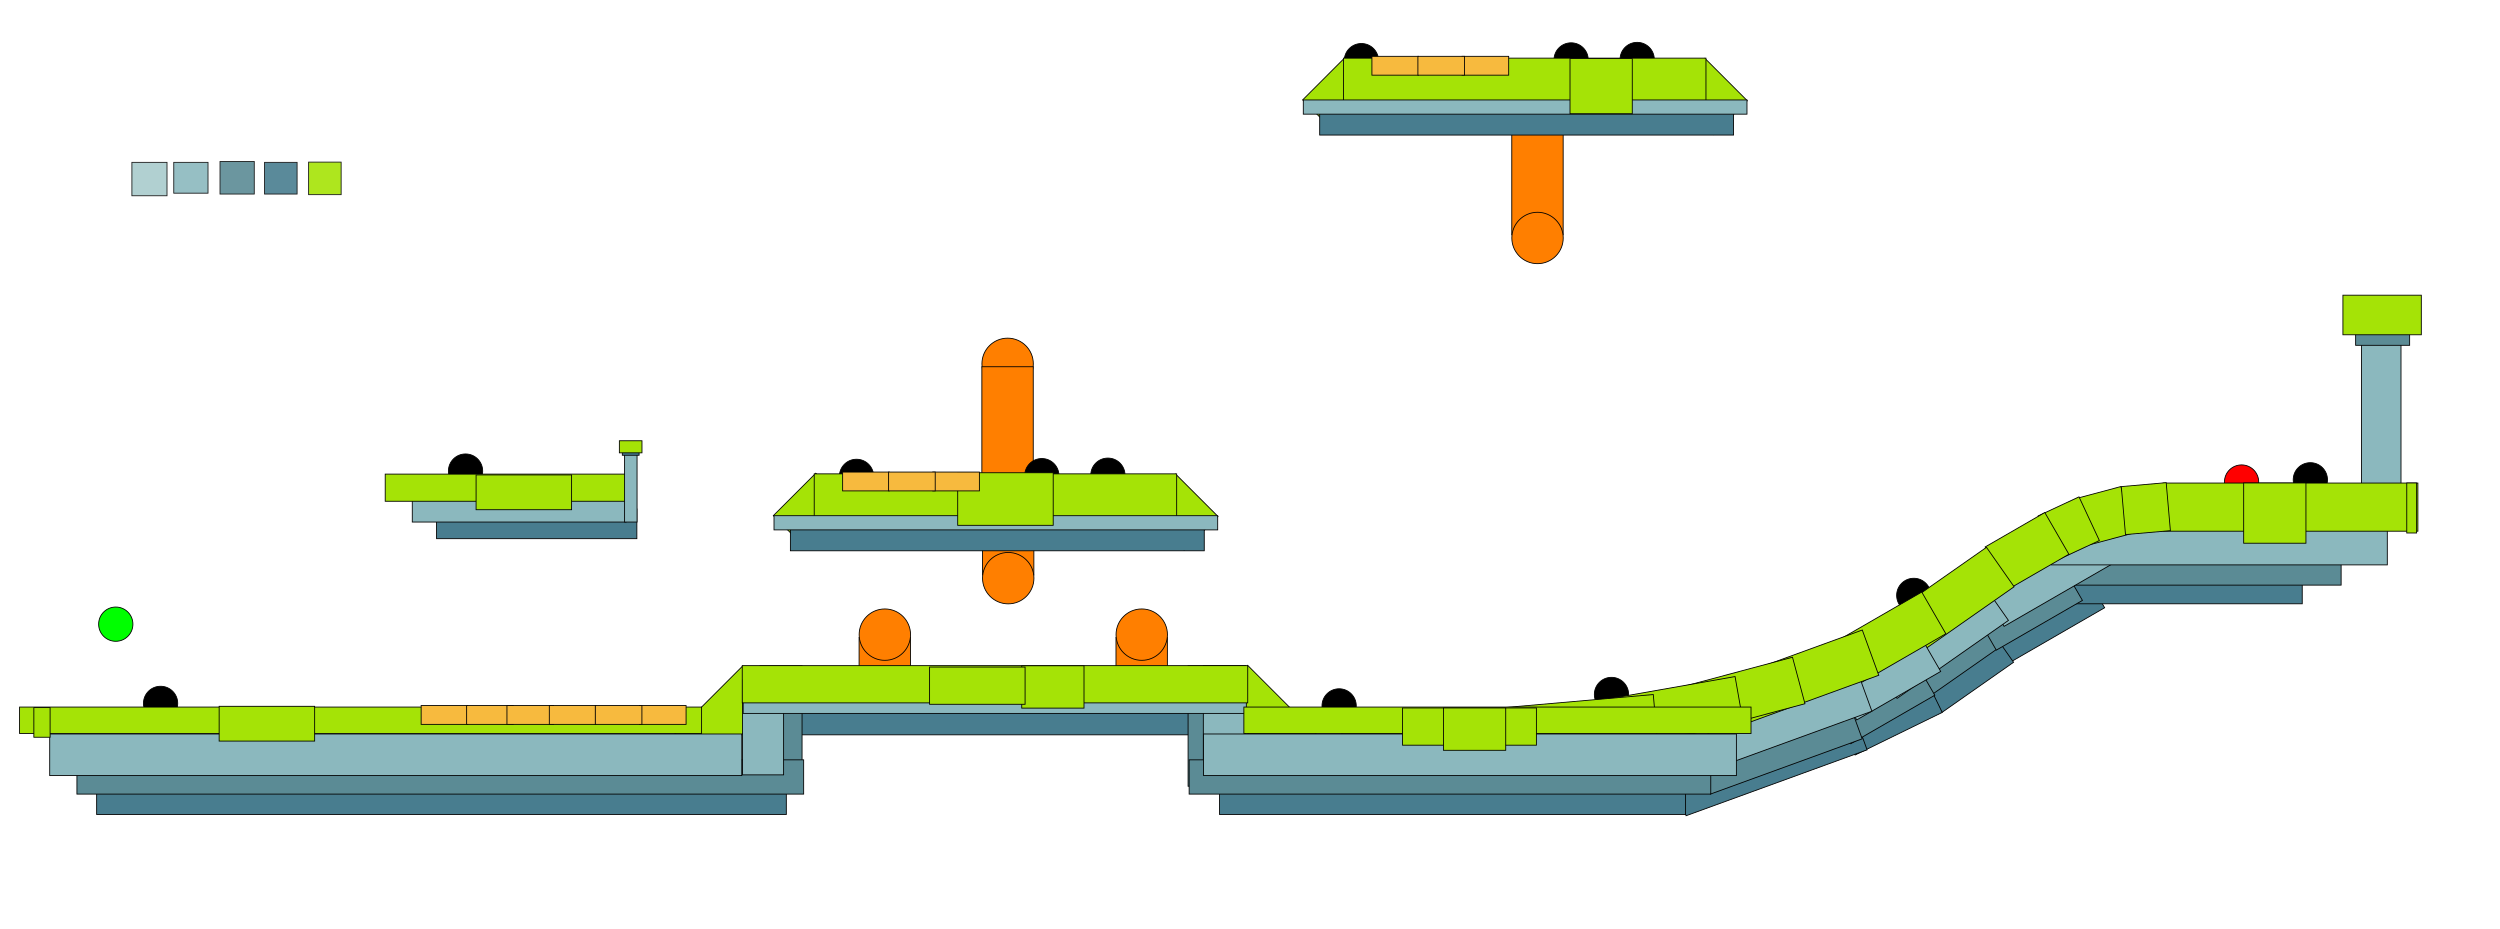
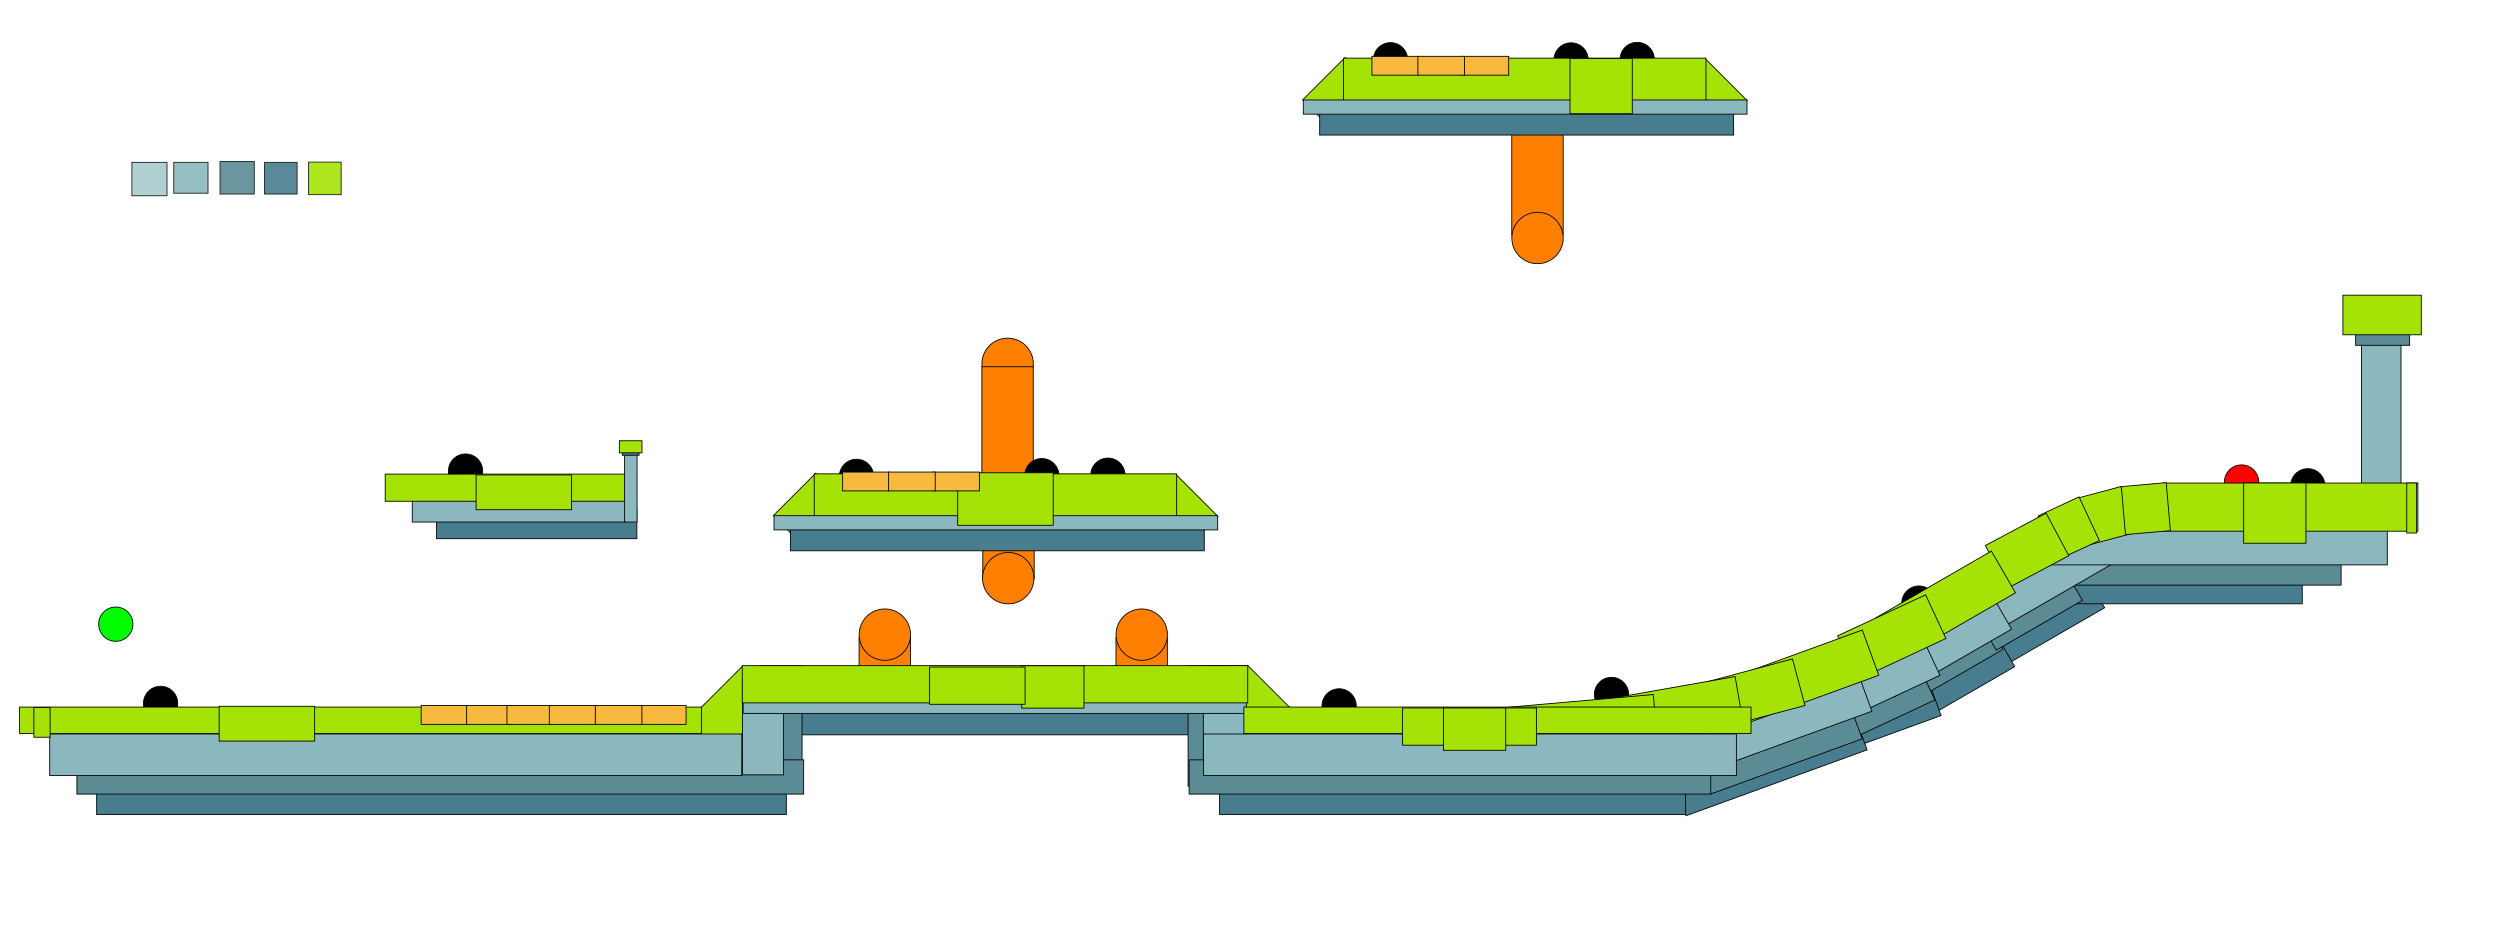
<svg xmlns="http://www.w3.org/2000/svg" width="2919" height="1084">
  <g class="layer">
-     <rect transform="rotate(-30 2384.35 719.276)" stroke="#000" y="691.163" x="2316.27" width="136.154" id="svg_97" height="56.226" fill="#487d8f" />
-     <rect transform="rotate(-35 2293.13 779.495)" stroke="#000" y="751.382" x="2242.12" width="102.008" id="svg_98" height="56.226" fill="#487d8f" />
-     <rect transform="rotate(-26.0502 2204.53 831.424)" stroke="#000" y="803.311" x="2147.899" width="113.265" id="svg_99" height="56.226" fill="#487d8f" />
-     <rect transform="rotate(-20 2064.73 887.564)" stroke="#000" y="859.451" x="1952.284" width="224.899" id="svg_100" height="56.226" fill="#487d8f" />
-     <rect transform="rotate(-35 2280.27 759.495)" stroke="#000" y="731.382" x="2229.263" width="102.008" id="svg_94" height="56.226" fill="#5b8b95" />
-     <rect transform="rotate(-30 2195.96 815.709)" stroke="#000" y="787.596" x="2139.328" width="113.265" id="svg_95" height="56.226" fill="#5b8b95" />
-     <rect transform="rotate(-20 2076.05 868.509)" stroke="#000" y="840.395" x="1981.722" width="188.654" id="svg_96" height="56.226" fill="#5b8b95" />
-     <rect stroke="#000" y="664.984" x="2305.938" width="382.152" id="svg_78" height="40" fill="#487d8f" />
-     <rect transform="rotate(-30 2367.1 705.713)" stroke="#000" y="677.6" x="2309.041" width="116.116" id="svg_93" height="56.226" fill="#5b8b95" />
-     <rect stroke="#000" y="643.186" x="2354.442" width="379.054" id="svg_77" height="40" fill="#5b8b95" />
-     <rect transform="rotate(-30 2388.44 670.871)" stroke="#000" y="642.758" x="2316.259" width="144.367" id="svg_81" height="56.226" fill="#8bb8be" />
-     <rect stroke="#000" y="610.994" x="2395.292" width="392.123" id="svg_76" height="48.571" fill="#8bb8be" />
-     <ellipse stroke="#000" ry="20" rx="20" id="svg_17" fill="#ff0000" cy="562.819" cx="2617.257" />
-     <ellipse stroke="#000" ry="20" rx="20" id="svg_102" fill="#000000" cy="560.216" cx="2697.562" class="tree1" />
-     <rect stroke="#000" y="370.996" x="2757.286" width="46.125" id="svg_103" height="206.571" fill="#8bb8be" />
-     <rect stroke="#000" y="363.186" x="2750.443" width="63.054" id="svg_105" height="40" fill="#5b8b95" />
-     <rect stroke="#000" y="564.005" x="2525.589" width="297.54" id="svg_74" height="56.226" fill="#a5e306" />
-     <rect transform="rotate(-15 2458.15 602.066)" stroke="#000" y="573.953" x="2431.846" width="52.616" id="svg_73" height="56.226" fill="#a5e306" />
-     <rect transform="rotate(-25 2415.49 616.733)" stroke="#000" y="588.62" x="2389.179" width="52.616" id="svg_72" height="56.226" fill="#a5e306" />
-     <rect transform="rotate(-30 2366.75 642.861)" stroke="#000" y="614.748" x="2326.544" width="80.403" id="svg_71" height="56.226" fill="#a5e306" />
-     <rect transform="rotate(-35 2263.93 746.869)" stroke="#000" y="718.756" x="2184.573" width="158.715" id="svg_82" height="56.226" fill="#8bb8be" />
-     <ellipse transform="rotate(-5.69749 2234.53 695.186)" stroke="#000" ry="20" rx="20" id="svg_124" fill="#000000" cy="695.186" cx="2234.534" class="tree1" />
-     <rect transform="rotate(-35 2271.53 706.871)" stroke="#000" y="678.757" x="2193.392" width="156.264" id="svg_70" height="56.226" fill="#a5e306" />
-     <rect transform="rotate(-30 2202.85 787.931)" stroke="#000" y="759.818" x="2146.217" width="113.265" id="svg_83" height="56.226" fill="#8bb8be" />
-     <rect transform="rotate(-30 2208.85 743.931)" stroke="#000" y="715.818" x="2152.217" width="113.265" id="svg_69" height="56.226" fill="#a5e306" />
-     <rect transform="rotate(-20 2087.38 836.286)" stroke="#000" y="808.173" x="1993.055" width="188.654" id="svg_84" height="56.226" fill="#8bb8be" />
-     <rect transform="rotate(-20 2095.38 794.286)" stroke="#000" y="766.172" x="2001.055" width="188.654" id="svg_68" height="56.226" fill="#a5e306" />
-     <rect transform="rotate(-15 2009.08 818.943)" stroke="#000" y="790.83" x="1914.753" width="188.654" id="svg_67" height="56.226" fill="#a5e306" />
-     <ellipse stroke="#000" ry="20" rx="20" id="svg_92" fill="#000000" cy="810.854" cx="1881.576" class="grass2" />
-     <rect transform="rotate(-10 1937.85 834.012)" stroke="#000" y="805.899" x="1843.52" width="188.654" id="svg_66" height="56.226" fill="#a5e306" />
-     <ellipse stroke="#000" ry="20" rx="20" id="svg_91" fill="#000000" cy="824.218" cx="1563.566" class="tree1" />
-     <rect transform="rotate(-5 1750.43 854.905)" stroke="#000" y="826.791" x="1567.348" width="366.173" id="svg_65" height="56.226" fill="#a5e306" />
-     <rect transform="rotate(45 1477.41 837.063)" stroke="#000" y="809.114" x="1420.151" width="114.514" id="svg_55" height="55.898" fill="#a5e306" />
-     <rect stroke="#000" id="svg_53" height="58.695" width="60" y="744.374" x="1303.025" fill="#ff7f00" />
-     <ellipse ry="30" rx="30" id="svg_54" cy="741.008" cx="1333.105" stroke="#000" fill="#ff7f00" />
-     <rect transform="rotate(45 1377.6 598.019)" stroke="#000" y="570.07" x="1342.569" width="70.067" id="svg_52" height="55.898" fill="#a5e306" />
-     <rect stroke="#000" y="827.687" x="869.986" width="583.222" id="svg_51" height="30.299" fill="#487d8f" />
-     <rect stroke="#000" y="777.417" x="1387.201" width="49" id="svg_57" height="140.583" fill="#5b8b95" />
-     <rect stroke="#000" y="777.133" x="1405.003" width="49.332" id="svg_56" height="127.602" fill="#8bb8be" />
-     <rect stroke="#000" id="svg_48" height="58.695" width="60" y="612.643" x="1147.145" fill="#ff7f00" />
-     <ellipse transform="rotate(180 1177.22 675.056)" ry="30" rx="30" id="svg_49" cy="675.056" cx="1177.224" stroke="#000" fill="#ff7f00" />
-     <rect transform="rotate(-45 947.484 597.061)" stroke="#000" y="569.112" x="912.45" width="70.067" id="svg_13" height="55.898" fill="#a5e306" />
-     <rect stroke="#000" id="svg_46" height="58.695" width="60" y="744.374" x="1003.073" fill="#ff7f00" />
-     <ellipse ry="30" rx="30" id="svg_45" cy="741.008" cx="1033.152" stroke="#000" fill="#ff7f00" />
-     <ellipse ry="30" rx="30" id="svg_44" cy="424.833" cx="1176.498" stroke="#000" fill="#ff7f00" />
-     <rect stroke="#000" id="svg_42" height="150" width="60" y="428.199" x="1146.418" fill="#ff7f00" />
-     <rect stroke="#000" y="610.379" x="922.871" width="483.222" id="svg_20" height="32.718" fill="#487d8f" />
-     <rect stroke="#000" y="910.986" x="112.857" width="805.251" id="svg_63" height="40" fill="#487d8f" />
-     <rect stroke="#000" y="777.417" x="887.477" width="49" id="svg_8" height="140.583" fill="#5b8b95" />
-     <ellipse stroke="#000" ry="20" rx="20" id="svg_5" fill="#000000" cy="550.031" cx="543.572" class="grass1" />
-     <path id="svg_3" d="m187.501,841.281c-11.05,0 -20,-8.95 -20,-20c0,-11.05 8.95,-20 20,-20c11.05,0 20,8.95 20,20c0,11.05 -8.95,20 -20,20z" opacity="undefined" stroke="#000" fill="#000000" />
-     <rect stroke="#000" y="910.986" x="1423.932" width="544.153" id="svg_24" height="40" fill="#487d8f" />
-     <rect stroke="#000" y="887.188" x="89.822" width="848.537" id="svg_23" height="40" fill="#5b8b95" />
-     <ellipse stroke="#000" ry="20" rx="20" id="svg_16" fill="#00ff00" cy="728.782" cx="135.179" />
-     <rect y="188.567" x="256.88" width="40" stroke="#000" opacity="0.9" id="svg_11" height="38" fill="#5b8b95" />
-     <rect y="189.567" x="308.88" width="38" stroke="#000" opacity="0.9" id="svg_15" height="37" fill="#487d8f" />
-     <rect y="189.567" x="202.88" width="40" stroke="#000" opacity="0.9" id="svg_21" height="36" fill="#8bb8be" />
-     <rect y="189.277" x="360.32" width="38" stroke="#000" opacity="0.9" id="svg_22" height="38" fill="#a5e306" />
-     <rect y="189.567" x="154" width="41" stroke="#000" opacity="0.9" id="svg_1" height="39" fill="#a8cbcc" />
-     <ellipse stroke="#000" ry="20" rx="20" id="svg_2" fill="#000000" cy="556.216" cx="1000.068" class="tree1" />
-     <ellipse stroke="#000" ry="20" rx="20" id="svg_6" fill="#000000" cy="554.853" cx="1293.571" class="grass2" />
-     <ellipse stroke="#000" ry="20" rx="20" id="svg_18" fill="#000000" cy="555.385" cx="1216.435" class="grass2" />
-     <rect transform="rotate(-45 846.469 837.785)" stroke="#000" y="809.836" x="789.211" width="114.514" id="svg_4" height="55.898" fill="#a5e306" />
-     <rect stroke="#000" y="793.799" x="866.996" width="47.943" id="svg_7" height="110.935" fill="#8bb8be" />
-     <rect stroke="#000" y="856.996" x="58.036" width="808.071" id="svg_10" height="48.571" fill="#8bb8be" />
-     <rect stroke="#000" y="553.279" x="950.683" width="423.196" id="svg_14" height="51" fill="#a5e306" />
-     <rect stroke="#000" y="602.116" x="903.731" width="518.046" id="svg_19" height="16.586" fill="#8bb8be" />
-     <rect stroke="#000" y="551.98" x="1118.216" width="111.508" id="svg_231" height="61.39" fill="#a5e306" />
-     <path stroke="#000" id="svg_25" d="m509.742,594.278l233.854,0l0,34.676l-233.854,0l0,-34.676z" opacity="undefined" fill="#487d8f" />
-     <rect stroke="#000" y="577.615" x="481.376" width="249.619" id="svg_27" height="31.926" fill="#8bb8be" />
-     <rect stroke="#000" y="825.567" x="22.857" width="796.321" id="svg_9" height="30.857" fill="#a5e306" />
-     <rect stroke="#000" id="svg_35" height="22" width="54.421" y="823.778" x="491.727" fill="#f7ba3e" />
-     <rect stroke="#000" id="svg_36" height="22" width="54.421" y="823.778" x="544.841" fill="#f7ba3e" />
-     <rect stroke="#000" id="svg_37" height="22" width="54.421" y="823.778" x="746.647" fill="#f7ba3e" />
-     <rect stroke="#000" id="svg_39" height="22" width="54.421" y="823.778" x="591.91" fill="#f7ba3e" />
-     <rect stroke="#000" id="svg_40" height="22" width="54.421" y="823.778" x="641.384" fill="#f7ba3e" />
-     <rect stroke="#000" id="svg_41" height="22" width="54.421" y="823.778" x="695.068" fill="#f7ba3e" />
-     <rect stroke="#000" y="807.731" x="867.727" width="587.488" id="svg_50" height="25.24" fill="#8bb8be" />
-     <rect stroke="#000" y="887.188" x="1388.436" width="609.056" id="svg_62" height="40" fill="#5b8b95" />
-     <rect stroke="#000" y="856.996" x="1405.285" width="622.125" id="svg_58" height="48.571" fill="#8bb8be" />
-     <rect stroke="#000" id="svg_59" height="22" width="54.421" y="551.173" x="1089.116" fill="#f7ba3e" />
-     <rect stroke="#000" id="svg_60" height="22" width="54.421" y="551.173" x="983.853" fill="#f7ba3e" />
-     <rect stroke="#000" id="svg_61" height="22" width="54.421" y="551.173" x="1037.537" fill="#f7ba3e" />
-     <rect stroke="#000" y="825.567" x="1452.341" width="592.155" id="svg_64" height="30.857" fill="#a5e306" />
-     <rect transform="rotate(-5 2505.49 593.861)" stroke="#000" y="565.748" x="2479.179" width="52.616" id="svg_75" height="56.226" fill="#a5e306" />
-     <rect stroke="#000" y="344.66" x="2735.589" width="91.54" id="svg_104" height="46.226" fill="#a5e306" />
-     <rect transform="rotate(45 1995.6 112.614)" stroke="#000" y="84.665" x="1960.569" width="70.067" id="svg_106" height="55.898" fill="#a5e306" />
-     <rect stroke="#000" id="svg_108" height="120.695" width="60" y="153.447" x="1765.145" fill="#ff7f00" />
-     <ellipse transform="rotate(180 1795.22 277.861)" ry="30" rx="30" id="svg_107" cy="277.861" cx="1795.224" stroke="#000" fill="#ff7f00" />
-     <rect transform="rotate(-45 1565.48 111.655)" stroke="#000" y="83.707" x="1530.45" width="70.067" id="svg_109" height="55.898" fill="#a5e306" />
-     <rect stroke="#000" y="124.974" x="1540.871" width="483.222" id="svg_111" height="32.718" fill="#487d8f" />
-     <ellipse stroke="#000" ry="20" rx="20" id="svg_112" fill="#000000" cy="70.811" cx="1589.562" class="tree1" />
-     <ellipse stroke="#000" ry="20" rx="20" id="svg_113" fill="#000000" cy="69.448" cx="1911.572" class="grass2" />
-     <ellipse stroke="#000" ry="20" rx="20" id="svg_114" fill="#000000" cy="69.98" cx="1834.435" class="grass2" />
-     <rect stroke="#000" y="67.874" x="1568.683" width="423.196" id="svg_115" height="51" fill="#a5e306" />
-     <rect stroke="#000" y="116.711" x="1521.731" width="518.046" id="svg_116" height="16.586" fill="#8bb8be" />
-     <rect stroke="#000" id="svg_117" height="22" width="54.421" y="65.768" x="1707.116" fill="#f7ba3e" />
-     <rect stroke="#000" id="svg_118" height="22" width="54.421" y="65.768" x="1601.853" fill="#f7ba3e" />
-     <rect stroke="#000" id="svg_119" height="22" width="54.421" y="65.768" x="1655.537" fill="#f7ba3e" />
-     <rect stroke="#000" y="553.564" x="449.774" width="286.161" id="svg_26" height="31.714" fill="#a5e306" />
-     <rect stroke="#000" y="521.771" x="729.273" width="14.554" id="svg_125" height="87.77" fill="#8bb8be" />
-     <path stroke="#000" id="svg_126" d="m726.626,517.655l19.569,0l0,13.897l-19.569,0l0,-13.897z" opacity="undefined" fill="#487d8f" />
-     <rect stroke="#000" y="514.629" x="723.172" width="26.406" id="svg_123" height="14.11" fill="#a5e306" />
-     <rect stroke="#000" y="554.531" x="555.878" width="111.508" id="svg_232" height="40.611" fill="#a5e306" />
-     <rect stroke="#000" y="824.682" x="255.877" width="111.508" id="svg_233" height="40.611" fill="#a5e306" />
-     <rect stroke="#000" y="826.174" x="39.526" width="18.97" id="svg_234" height="34.64" fill="#a5e306" />
-     <rect stroke="#000" y="777.207" x="866.649" width="590.195" id="svg_235" height="43.479" fill="#a5e306" />
-     <rect stroke="#000" y="777.354" x="1192.983" width="72.702" id="svg_236" height="49.449" fill="#a5e306" />
-     <rect stroke="#000" y="826.608" x="1637.621" width="156.284" id="svg_237" height="43.479" fill="#a5e306" />
-     <rect stroke="#000" y="826.608" x="1685.382" width="72.702" id="svg_238" height="49.449" fill="#a5e306" />
-     <rect stroke="#000" y="68.396" x="1833.144" width="72.702" id="svg_240" height="64.375" fill="#a5e306" />
-     <rect stroke="#000" y="563.92" x="2619.714" width="72.702" id="svg_241" height="70.345" fill="#a5e306" />
-     <rect stroke="#000" y="563.92" x="2810.141" width="11.507" id="svg_242" height="58.405" fill="#a5e306" />
-     <rect stroke="#000" y="778.847" x="1085.38" width="111.508" id="svg_243" height="43.479" fill="#a5e306" />
+     <rect fill="#ff7f00" height="54" id="svg_12" stroke="#000" width="60" x="1147.5" y="622" />
+     <rect fill="#487d8f" height="56.23" id="svg_97" stroke="#000" transform="rotate(-30 2384.35 719.276)" width="136.15" x="2316.27" y="691.16" />
+     <rect fill="#487d8f" height="56.23" id="svg_98" stroke="#000" transform="rotate(-30 2294.12 779.495)" width="102.01" x="2243.12" y="751.38" />
+     <rect fill="#487d8f" height="56.23" id="svg_99" stroke="#000" transform="rotate(-20 2203.53 828.424)" width="113.27" x="2146.9" y="800.31" />
+     <rect fill="#487d8f" height="56.23" id="svg_100" stroke="#000" transform="rotate(-20 2064.73 887.564)" width="224.9" x="1952.28" y="859.45" />
+     <rect fill="#5b8b95" height="56.23" id="svg_94" stroke="#000" transform="rotate(-30 2280.27 759.495)" width="102.01" x="2229.26" y="731.38" />
+     <rect fill="#5b8b95" height="56.23" id="svg_95" stroke="#000" transform="rotate(-25 2195.96 815.709)" width="113.27" x="2139.33" y="787.6" />
+     <rect fill="#5b8b95" height="56.23" id="svg_96" stroke="#000" transform="rotate(-20 2076.05 868.509)" width="188.65" x="1981.72" y="840.4" />
+     <rect fill="#487d8f" height="40" id="svg_78" stroke="#000" width="382.15" x="2305.94" y="664.98" />
+     <rect fill="#5b8b95" height="56.23" id="svg_93" stroke="#000" transform="rotate(-30 2367.1 705.713)" width="116.12" x="2309.04" y="677.6" />
+     <rect fill="#5b8b95" height="40" id="svg_77" stroke="#000" width="379.05" x="2354.44" y="643.19" />
+     <rect fill="#8bb8be" height="56.23" id="svg_81" stroke="#000" transform="rotate(-30 2388.44 670.871)" width="144.37" x="2316.26" y="642.76" />
+     <rect fill="#8bb8be" height="48.57" id="svg_76" stroke="#000" width="392.12" x="2395.29" y="610.99" />
+     <ellipse cx="2617.26" cy="562.82" fill="#ff0000" id="svg_17" rx="20" ry="20" stroke="#000" />
+     <ellipse class="tree2" cx="2694.56" cy="567.22" fill="#000000" id="svg_102" rx="20" ry="20" stroke="#000" transform="matrix(1 0 0 1 0 0)" />
+     <rect fill="#8bb8be" height="206.57" id="svg_103" stroke="#000" width="46.12" x="2757.29" y="371" />
+     <rect fill="#5b8b95" height="40" id="svg_105" stroke="#000" width="63.05" x="2750.44" y="363.19" />
+     <rect fill="#a5e306" height="56.23" id="svg_74" stroke="#000" width="297.54" x="2525.59" y="564" />
+     <rect fill="#a5e306" height="56.23" id="svg_73" stroke="#000" transform="rotate(-15 2458.15 602.066)" width="52.62" x="2431.85" y="573.95" />
+     <rect fill="#a5e306" height="56.23" id="svg_72" stroke="#000" transform="rotate(-25 2415.49 616.733)" width="52.62" x="2389.18" y="588.62" />
+     <rect fill="#a5e306" height="56.23" id="svg_71" stroke="#000" transform="rotate(-28 2366.75 642.862)" width="80.4" x="2326.54" y="614.75" />
+     <rect fill="#8bb8be" height="56.23" id="svg_82" stroke="#000" transform="rotate(-30 2265.93 749.869)" width="158.72" x="2186.57" y="721.76" />
+     <ellipse class="tree3" cx="2240.53" cy="704.19" fill="#000000" id="svg_124" rx="20" ry="20" stroke="#000" transform="matrix(1 0 0 1 0 0) rotate(-5.69749 2240.53 704.186)" />
+     <rect fill="#a5e306" height="56.23" id="svg_70" stroke="#000" transform="rotate(-30 2271.52 706.871)" width="156.26" x="2193.39" y="678.76" />
+     <rect fill="#8bb8be" height="56.23" id="svg_83" stroke="#000" transform="rotate(-25 2201.85 786.932)" width="113.27" x="2145.22" y="758.82" />
+     <rect fill="#a5e306" height="56.23" id="svg_69" stroke="#000" transform="rotate(-25 2208.85 743.931)" width="113.27" x="2152.22" y="715.82" />
+     <rect fill="#8bb8be" height="56.23" id="svg_84" stroke="#000" transform="rotate(-20 2087.38 836.286)" width="188.65" x="1993.06" y="808.17" />
+     <rect fill="#a5e306" height="56.23" id="svg_68" stroke="#000" transform="rotate(-20 2095.38 794.286)" width="188.65" x="2001.06" y="766.17" />
+     <rect fill="#a5e306" height="56.23" id="svg_67" stroke="#000" transform="rotate(-15 2009.08 820.943)" width="188.65" x="1914.75" y="792.83" />
+     <ellipse class="grass2" cx="1881.58" cy="810.85" fill="#000000" id="svg_92" rx="20" ry="20" stroke="#000" />
+     <rect fill="#a5e306" height="56.23" id="svg_66" stroke="#000" transform="rotate(-10 1937.85 834.012)" width="188.65" x="1843.52" y="805.9" />
+     <ellipse class="tree2" cx="1563.57" cy="824.22" fill="#000000" id="svg_91" rx="20" ry="20" stroke="#000" transform="matrix(1 0 0 1 0 0)" />
+     <rect fill="#a5e306" height="56.23" id="svg_65" stroke="#000" transform="rotate(-5 1750.43 854.905)" width="366.17" x="1567.35" y="826.79" />
+     <rect fill="#a5e306" height="55.9" id="svg_55" stroke="#000" transform="rotate(45 1477.41 837.063)" width="114.51" x="1420.15" y="809.11" />
+     <rect fill="#ff7f00" height="58.7" id="svg_53" stroke="#000" width="60" x="1303.02" y="744.37" />
+     <ellipse cx="1333.1" cy="741.01" fill="#ff7f00" id="svg_54" rx="30" ry="30" stroke="#000" />
+     <rect fill="#a5e306" height="55.9" id="svg_52" stroke="#000" transform="rotate(45 1377.6 598.019)" width="70.07" x="1342.57" y="570.07" />
+     <rect fill="#487d8f" height="30.3" id="svg_51" stroke="#000" width="583.22" x="869.99" y="827.69" />
+     <rect fill="#5b8b95" height="140.58" id="svg_57" stroke="#000" width="49" x="1387.2" y="777.42" />
+     <rect fill="#8bb8be" height="127.6" id="svg_56" stroke="#000" width="49.33" x="1405" y="777.13" />
+     <ellipse cx="1177.22" cy="675.06" fill="#ff7f00" id="svg_49" rx="30" ry="30" stroke="#000" transform="rotate(180 1177.22 675.056)" />
+     <rect fill="#a5e306" height="55.9" id="svg_13" stroke="#000" transform="rotate(-45 947.484 597.061)" width="70.07" x="912.45" y="569.11" />
+     <rect fill="#ff7f00" height="58.7" id="svg_46" stroke="#000" width="60" x="1003.07" y="744.37" />
+     <ellipse cx="1033.15" cy="741.01" fill="#ff7f00" id="svg_45" rx="30" ry="30" stroke="#000" />
+     <ellipse cx="1176.5" cy="424.83" fill="#ff7f00" id="svg_44" rx="30" ry="30" stroke="#000" />
+     <rect fill="#ff7f00" height="150" id="svg_42" stroke="#000" width="60" x="1146.42" y="428.2" />
+     <rect fill="#487d8f" height="32.72" id="svg_20" stroke="#000" width="483.22" x="922.87" y="610.38" />
+     <rect fill="#487d8f" height="40" id="svg_63" stroke="#000" width="805.25" x="112.86" y="910.99" />
+     <rect fill="#5b8b95" height="140.58" id="svg_8" stroke="#000" width="49" x="887.48" y="777.42" />
+     <ellipse class="grass1" cx="543.57" cy="550.03" fill="#000000" id="svg_5" rx="20" ry="20" stroke="#000" />
+     <path d="m187.5,841.28c-11.05,0 -20,-8.95 -20,-20c0,-11.05 8.95,-20 20,-20c11.05,0 20,8.95 20,20c0,11.05 -8.95,20 -20,20z" fill="#000000" id="svg_3" opacity="undefined" stroke="#000" />
+     <rect fill="#487d8f" height="40" id="svg_24" stroke="#000" width="544.15" x="1423.93" y="910.99" />
+     <rect fill="#5b8b95" height="40" id="svg_23" stroke="#000" width="848.54" x="89.82" y="887.19" />
+     <ellipse cx="135.18" cy="728.78" fill="#00ff00" id="svg_16" rx="20" ry="20" stroke="#000" />
+     <rect fill="#5b8b95" height="38" id="svg_11" opacity="0.9" stroke="#000" width="40" x="256.88" y="188.57" />
+     <rect fill="#487d8f" height="37" id="svg_15" opacity="0.9" stroke="#000" width="38" x="308.88" y="189.57" />
+     <rect fill="#8bb8be" height="36" id="svg_21" opacity="0.9" stroke="#000" width="40" x="202.88" y="189.57" />
+     <rect fill="#a5e306" height="38" id="svg_22" opacity="0.9" stroke="#000" width="38" x="360.32" y="189.28" />
+     <rect fill="#a8cbcc" height="39" id="svg_1" opacity="0.9" stroke="#000" width="41" x="154" y="189.57" />
+     <ellipse class="tree1" cx="1000.07" cy="556.22" fill="#000000" id="svg_2" rx="20" ry="20" stroke="#000" />
+     <ellipse class="grass2" cx="1293.57" cy="554.85" fill="#000000" id="svg_6" rx="20" ry="20" stroke="#000" />
+     <ellipse class="grass2" cx="1216.43" cy="555.38" fill="#000000" id="svg_18" rx="20" ry="20" stroke="#000" />
+     <rect fill="#a5e306" height="55.9" id="svg_4" stroke="#000" transform="rotate(-45 846.469 837.785)" width="114.51" x="789.21" y="809.84" />
+     <rect fill="#8bb8be" height="110.94" id="svg_7" stroke="#000" width="47.94" x="867" y="793.8" />
+     <rect fill="#8bb8be" height="48.57" id="svg_10" stroke="#000" width="808.07" x="58.04" y="857" />
+     <rect fill="#a5e306" height="51" id="svg_14" stroke="#000" width="423.2" x="950.68" y="553.28" />
+     <rect fill="#8bb8be" height="16.59" id="svg_19" stroke="#000" width="518.05" x="903.73" y="602.12" />
+     <rect fill="#a5e306" height="61.39" id="svg_231" stroke="#000" width="111.51" x="1118.22" y="551.98" />
+     <path d="m509.74,594.28l233.86,0l0,34.67l-233.86,0l0,-34.67z" fill="#487d8f" id="svg_25" opacity="undefined" stroke="#000" />
+     <rect fill="#8bb8be" height="31.93" id="svg_27" stroke="#000" width="249.62" x="481.38" y="577.61" />
+     <rect fill="#a5e306" height="30.86" id="svg_9" stroke="#000" width="796.32" x="22.86" y="825.57" />
+     <rect fill="#f7ba3e" height="22" id="svg_35" stroke="#000" width="54.42" x="491.73" y="823.78" />
+     <rect fill="#f7ba3e" height="22" id="svg_36" stroke="#000" width="54.42" x="544.84" y="823.78" />
+     <rect fill="#f7ba3e" height="22" id="svg_37" stroke="#000" width="54.42" x="746.65" y="823.78" />
+     <rect fill="#f7ba3e" height="22" id="svg_39" stroke="#000" width="54.42" x="591.91" y="823.78" />
+     <rect fill="#f7ba3e" height="22" id="svg_40" stroke="#000" width="54.42" x="641.38" y="823.78" />
+     <rect fill="#f7ba3e" height="22" id="svg_41" stroke="#000" width="54.42" x="695.07" y="823.78" />
+     <rect fill="#8bb8be" height="25.24" id="svg_50" stroke="#000" width="587.49" x="867.73" y="807.73" />
+     <rect fill="#5b8b95" height="40" id="svg_62" stroke="#000" width="609.06" x="1388.44" y="887.19" />
+     <rect fill="#8bb8be" height="48.57" id="svg_58" stroke="#000" width="622.12" x="1405.29" y="857" />
+     <rect fill="#f7ba3e" height="22" id="svg_59" stroke="#000" width="54.42" x="1089.12" y="551.17" />
+     <rect fill="#f7ba3e" height="22" id="svg_60" stroke="#000" width="54.42" x="983.85" y="551.17" />
+     <rect fill="#f7ba3e" height="22" id="svg_61" stroke="#000" width="54.42" x="1037.54" y="551.17" />
+     <rect fill="#a5e306" height="30.86" id="svg_64" stroke="#000" width="592.16" x="1452.34" y="825.57" />
+     <rect fill="#a5e306" height="56.23" id="svg_75" stroke="#000" transform="rotate(-5 2505.49 593.861)" width="52.62" x="2479.18" y="565.75" />
+     <rect fill="#a5e306" height="46.23" id="svg_104" stroke="#000" width="91.54" x="2735.59" y="344.66" />
+     <rect fill="#a5e306" height="55.9" id="svg_106" stroke="#000" transform="rotate(45 1995.6 112.614)" width="70.07" x="1960.57" y="84.67" />
+     <rect fill="#ff7f00" height="120.7" id="svg_108" stroke="#000" width="60" x="1765.14" y="153.45" />
+     <ellipse cx="1795.22" cy="277.86" fill="#ff7f00" id="svg_107" rx="30" ry="30" stroke="#000" transform="rotate(180 1795.22 277.861)" />
+     <rect fill="#a5e306" height="55.9" id="svg_109" stroke="#000" transform="rotate(-45 1565.48 111.655)" width="70.07" x="1530.45" y="83.71" />
+     <rect fill="#487d8f" height="32.72" id="svg_111" stroke="#000" width="483.22" x="1540.87" y="124.97" />
+     <ellipse class="tree2" cx="1623.56" cy="69.81" fill="#000000" id="svg_112" rx="20" ry="20" stroke="#000" />
+     <ellipse class="grass1" cx="1911.57" cy="69.45" fill="#000000" id="svg_113" rx="20" ry="20" stroke="#000" transform="matrix(1 0 0 1 0 0)" />
+     <ellipse class="grass2" cx="1834.43" cy="69.98" fill="#000000" id="svg_114" rx="20" ry="20" stroke="#000" transform="matrix(1 0 0 1 0 0)" />
+     <rect fill="#a5e306" height="51" id="svg_115" stroke="#000" width="423.2" x="1568.68" y="67.87" />
+     <rect fill="#8bb8be" height="16.59" id="svg_116" stroke="#000" width="518.05" x="1521.73" y="116.71" />
+     <rect fill="#f7ba3e" height="22" id="svg_117" stroke="#000" width="54.42" x="1707.12" y="65.77" />
+     <rect fill="#f7ba3e" height="22" id="svg_118" stroke="#000" width="54.42" x="1601.85" y="65.77" />
+     <rect fill="#f7ba3e" height="22" id="svg_119" stroke="#000" width="54.42" x="1655.54" y="65.77" />
+     <rect fill="#a5e306" height="31.71" id="svg_26" stroke="#000" width="286.16" x="449.77" y="553.56" />
+     <rect fill="#8bb8be" height="87.77" id="svg_125" stroke="#000" width="14.55" x="729.27" y="521.77" />
+     <path d="m726.63,517.66l19.56,0l0,13.89l-19.56,0l0,-13.89z" fill="#487d8f" id="svg_126" opacity="undefined" stroke="#000" />
+     <rect fill="#a5e306" height="14.11" id="svg_123" stroke="#000" width="26.41" x="723.17" y="514.63" />
+     <rect fill="#a5e306" height="40.61" id="svg_232" stroke="#000" width="111.51" x="555.88" y="554.53" />
+     <rect fill="#a5e306" height="40.61" id="svg_233" stroke="#000" width="111.51" x="255.88" y="824.68" />
+     <rect fill="#a5e306" height="34.64" id="svg_234" stroke="#000" width="18.97" x="39.53" y="826.17" />
+     <rect fill="#a5e306" height="43.48" id="svg_235" stroke="#000" width="590.2" x="866.65" y="777.21" />
+     <rect fill="#a5e306" height="49.45" id="svg_236" stroke="#000" width="72.7" x="1192.98" y="777.35" />
+     <rect fill="#a5e306" height="43.48" id="svg_237" stroke="#000" width="156.28" x="1637.62" y="826.61" />
+     <rect fill="#a5e306" height="49.45" id="svg_238" stroke="#000" width="72.7" x="1685.38" y="826.61" />
+     <rect fill="#a5e306" height="64.37" id="svg_240" stroke="#000" width="72.7" x="1833.14" y="68.4" />
+     <rect fill="#a5e306" height="70.35" id="svg_241" stroke="#000" width="72.7" x="2619.71" y="563.92" />
+     <rect fill="#a5e306" height="58.4" id="svg_242" stroke="#000" width="11.51" x="2810.14" y="563.92" />
+     <rect fill="#a5e306" height="43.48" id="svg_243" stroke="#000" width="111.51" x="1085.38" y="778.85" />
  </g>
</svg>
